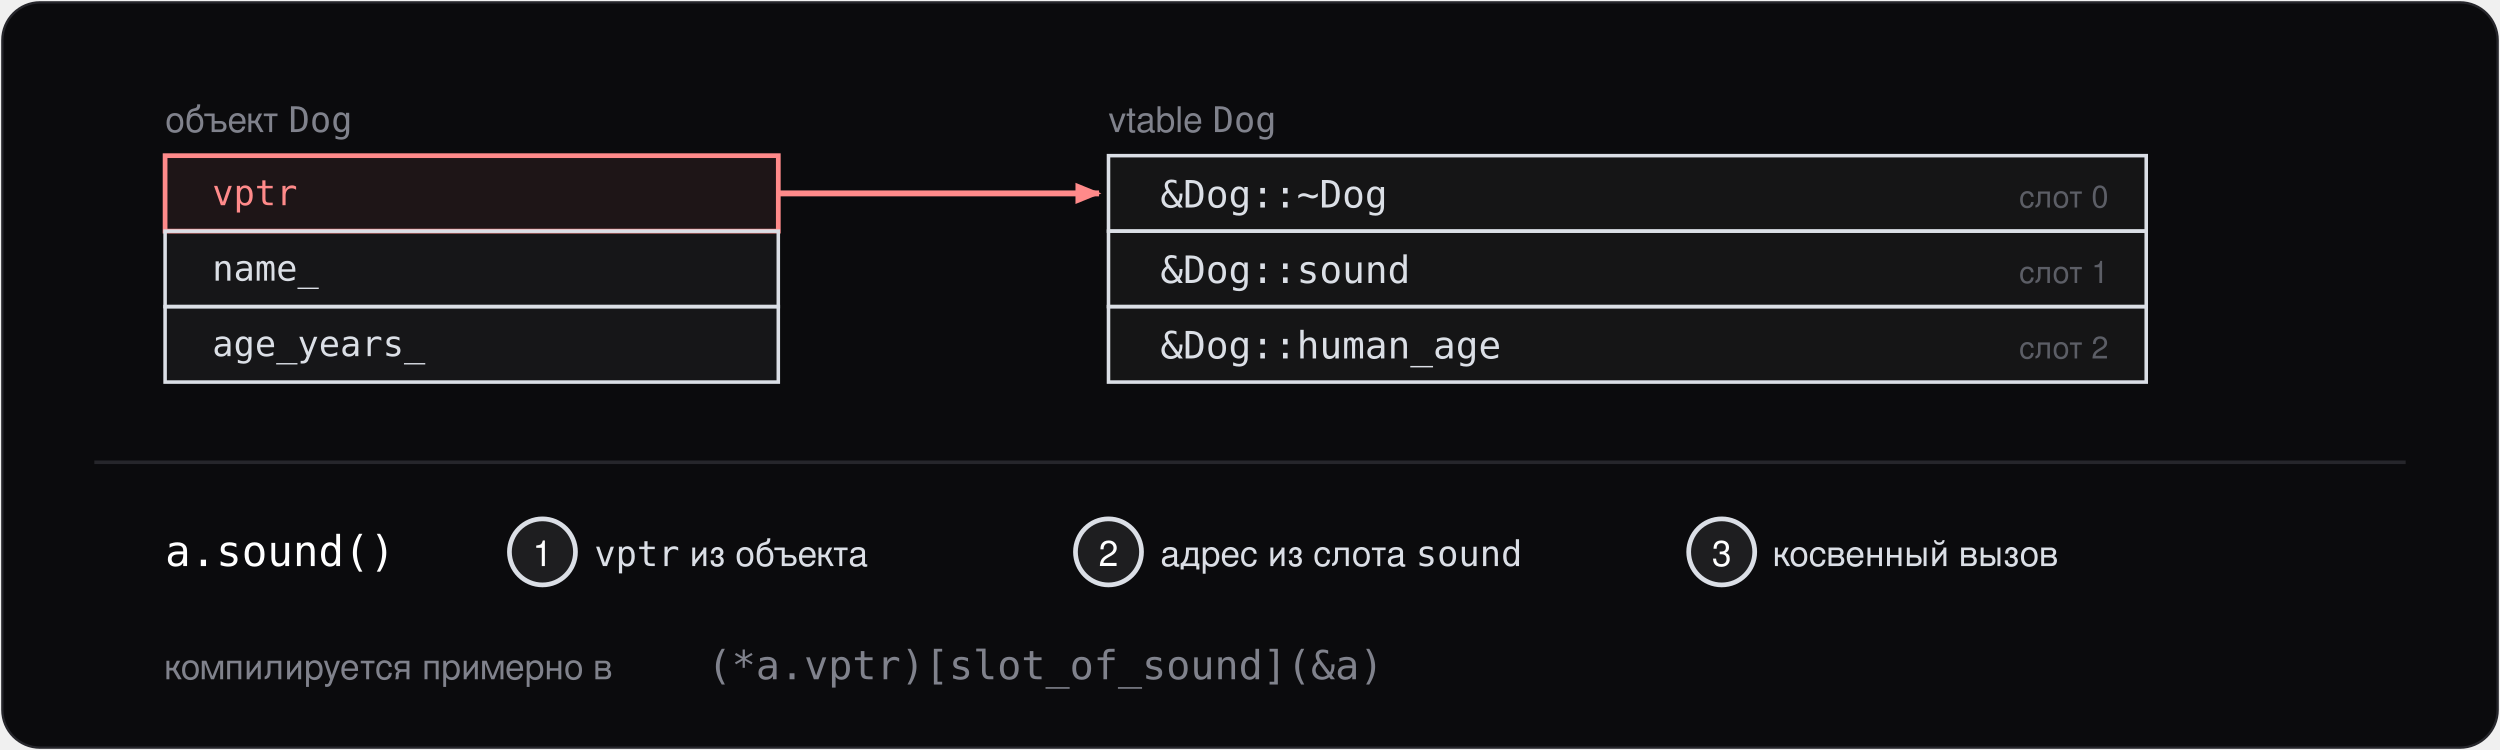
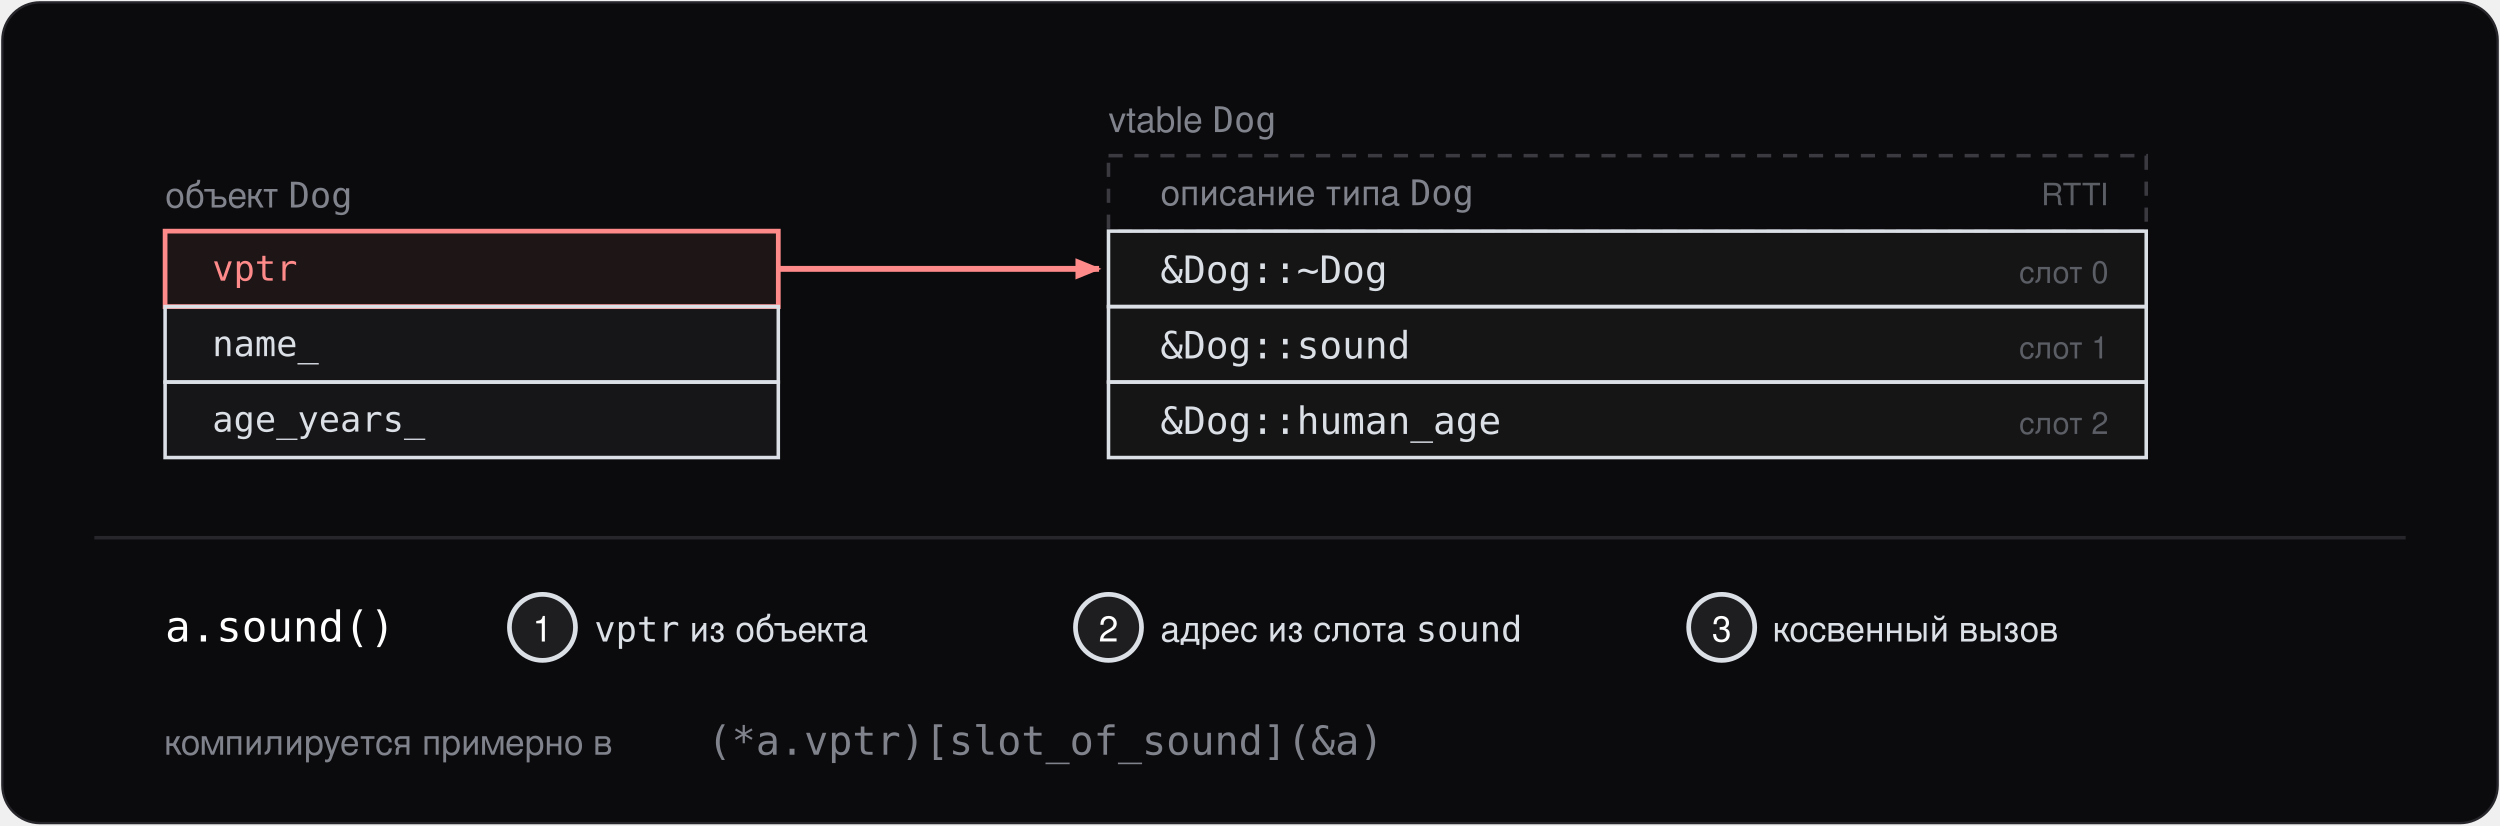
- <svg xmlns="http://www.w3.org/2000/svg" viewBox="0 0 1060 318" width="1060" height="318" font-family="Golos Text, Segoe UI, Helvetica, Arial, sans-serif">
+ <svg xmlns="http://www.w3.org/2000/svg" viewBox="0 0 1060 350" width="1060" height="350" font-family="Golos Text, Segoe UI, Helvetica, Arial, sans-serif">
  <defs>
    <marker id="pink" markerWidth="11" markerHeight="11" refX="10" refY="4.5" orient="auto" markerUnits="userSpaceOnUse">
      <path d="M0,0 L11,4.5 L0,9 z" fill="#ff8a8a" />
    </marker>
  </defs>
-   <rect x="1" y="1" width="1058" height="316" rx="16" fill="#0b0b0d" stroke="#26262b" />
-   <text x="70" y="56" font-size="15" fill="#80828c">объект <tspan font-family="Consolas, Roboto Mono, monospace">Dog</tspan>
+   <rect x="1" y="1" width="1058" height="348" rx="16" fill="#0b0b0d" stroke="#26262b" />
+   <text x="70" y="88" font-size="15" fill="#80828c">объект <tspan font-family="Consolas, Roboto Mono, monospace">Dog</tspan>
  </text>
-   <rect x="70" y="66" width="260" height="32" fill="rgba(255,138,138,0.08)" stroke="#ff8a8a" stroke-width="2" />
-   <rect x="70" y="98" width="260" height="32" fill="rgba(255,255,255,0.05)" stroke="#dbdfe6" stroke-width="1.5" />
+   <rect x="70" y="98" width="260" height="32" fill="rgba(255,138,138,0.08)" stroke="#ff8a8a" stroke-width="2" />
  <rect x="70" y="130" width="260" height="32" fill="rgba(255,255,255,0.05)" stroke="#dbdfe6" stroke-width="1.5" />
+   <rect x="70" y="162" width="260" height="32" fill="rgba(255,255,255,0.05)" stroke="#dbdfe6" stroke-width="1.5" />
  <g font-family="Consolas, Roboto Mono, monospace" font-size="15">
-     <text x="90" y="87" fill="#ff8a8a">vptr</text>
-     <text x="90" y="119" fill="#dbdfe6">name_</text>
-     <text x="90" y="151" fill="#dbdfe6">age_years_</text>
+     <text x="90" y="119" fill="#ff8a8a">vptr</text>
+     <text x="90" y="151" fill="#dbdfe6">name_</text>
+     <text x="90" y="183" fill="#dbdfe6">age_years_</text>
  </g>
-   <line x1="330" y1="82" x2="466" y2="82" stroke="#ff8a8a" stroke-width="2.5" marker-end="url(#pink)" />
+   <line x1="330" y1="114" x2="466" y2="114" stroke="#ff8a8a" stroke-width="2.5" marker-end="url(#pink)" />
  <text x="470" y="56" font-size="15" fill="#80828c">vtable <tspan font-family="Consolas, Roboto Mono, monospace">Dog</tspan>
  </text>
-   <rect x="470" y="66" width="440" height="32" fill="rgba(255,255,255,0.04)" stroke="#dbdfe6" stroke-width="1.5" />
+   <rect x="470" y="66" width="440" height="32" fill="none" stroke="#3a3a40" stroke-width="1.5" stroke-dasharray="6 5" />
  <rect x="470" y="98" width="440" height="32" fill="rgba(255,255,255,0.04)" stroke="#dbdfe6" stroke-width="1.5" />
  <rect x="470" y="130" width="440" height="32" fill="rgba(255,255,255,0.04)" stroke="#dbdfe6" stroke-width="1.5" />
+   <rect x="470" y="162" width="440" height="32" fill="rgba(255,255,255,0.04)" stroke="#dbdfe6" stroke-width="1.5" />
+   <text x="492" y="87" font-size="15" fill="#80828c">описание типа <tspan font-family="Consolas, Roboto Mono, monospace">Dog</tspan>
+   </text>
  <g font-family="Consolas, Roboto Mono, monospace" font-size="16" fill="#dbdfe6">
-     <text x="492" y="88">&amp;Dog::~Dog</text>
-     <text x="492" y="120">&amp;Dog::sound</text>
-     <text x="492" y="152">&amp;Dog::human_age</text>
+     <text x="492" y="120">&amp;Dog::~Dog</text>
+     <text x="492" y="152">&amp;Dog::sound</text>
+     <text x="492" y="184">&amp;Dog::human_age</text>
  </g>
  <g font-size="13" text-anchor="end" fill="#5c5e66">
-     <text x="894" y="88">слот 0</text>
-     <text x="894" y="120">слот 1</text>
-     <text x="894" y="152">слот 2</text>
+     <text x="894" y="87">RTTI</text>
+     <text x="894" y="120">слот 0</text>
+     <text x="894" y="152">слот 1</text>
+     <text x="894" y="184">слот 2</text>
  </g>
-   <line x1="40" y1="196" x2="1020" y2="196" stroke="#26262b" stroke-width="1.5" />
-   <text x="70" y="240" font-size="18" fill="#ffffff" font-family="Consolas, Roboto Mono, monospace">a.sound()</text>
+   <line x1="40" y1="228" x2="1020" y2="228" stroke="#26262b" stroke-width="1.5" />
+   <text x="70" y="272" font-size="18" fill="#ffffff" font-family="Consolas, Roboto Mono, monospace">a.sound()</text>
  <g stroke="#dbdfe6" stroke-width="2" fill="rgba(255,255,255,0.08)">
-     <circle cx="230" cy="234" r="14" />
-     <circle cx="470" cy="234" r="14" />
-     <circle cx="730" cy="234" r="14" />
+     <circle cx="230" cy="266" r="14" />
+     <circle cx="470" cy="266" r="14" />
+     <circle cx="730" cy="266" r="14" />
  </g>
  <g font-size="15" text-anchor="middle" fill="#ffffff">
-     <text x="230" y="240">1</text>
-     <text x="470" y="240">2</text>
-     <text x="730" y="240">3</text>
+     <text x="230" y="272">1</text>
+     <text x="470" y="272">2</text>
+     <text x="730" y="272">3</text>
  </g>
  <g font-size="15" fill="#dbdfe6">
-     <text x="252" y="240">
+     <text x="252" y="272">
      <tspan font-family="Consolas, Roboto Mono, monospace">vptr</tspan> из объекта</text>
-     <text x="492" y="240">адрес из слота <tspan font-family="Consolas, Roboto Mono, monospace">sound</tspan>
+     <text x="492" y="272">адрес из слота <tspan font-family="Consolas, Roboto Mono, monospace">sound</tspan>
    </text>
-     <text x="752" y="240">косвенный вызов</text>
+     <text x="752" y="272">косвенный вызов</text>
  </g>
-   <text x="70" y="288" font-size="15" fill="#80828c">компилируется примерно в</text>
-   <text x="300" y="288" font-size="17" fill="#80828c" font-family="Consolas, Roboto Mono, monospace">(*a.vptr)[slot_of_sound](&amp;a)</text>
+   <text x="70" y="320" font-size="15" fill="#80828c">компилируется примерно в</text>
+   <text x="300" y="320" font-size="17" fill="#80828c" font-family="Consolas, Roboto Mono, monospace">(*a.vptr)[slot_of_sound](&amp;a)</text>
</svg>
